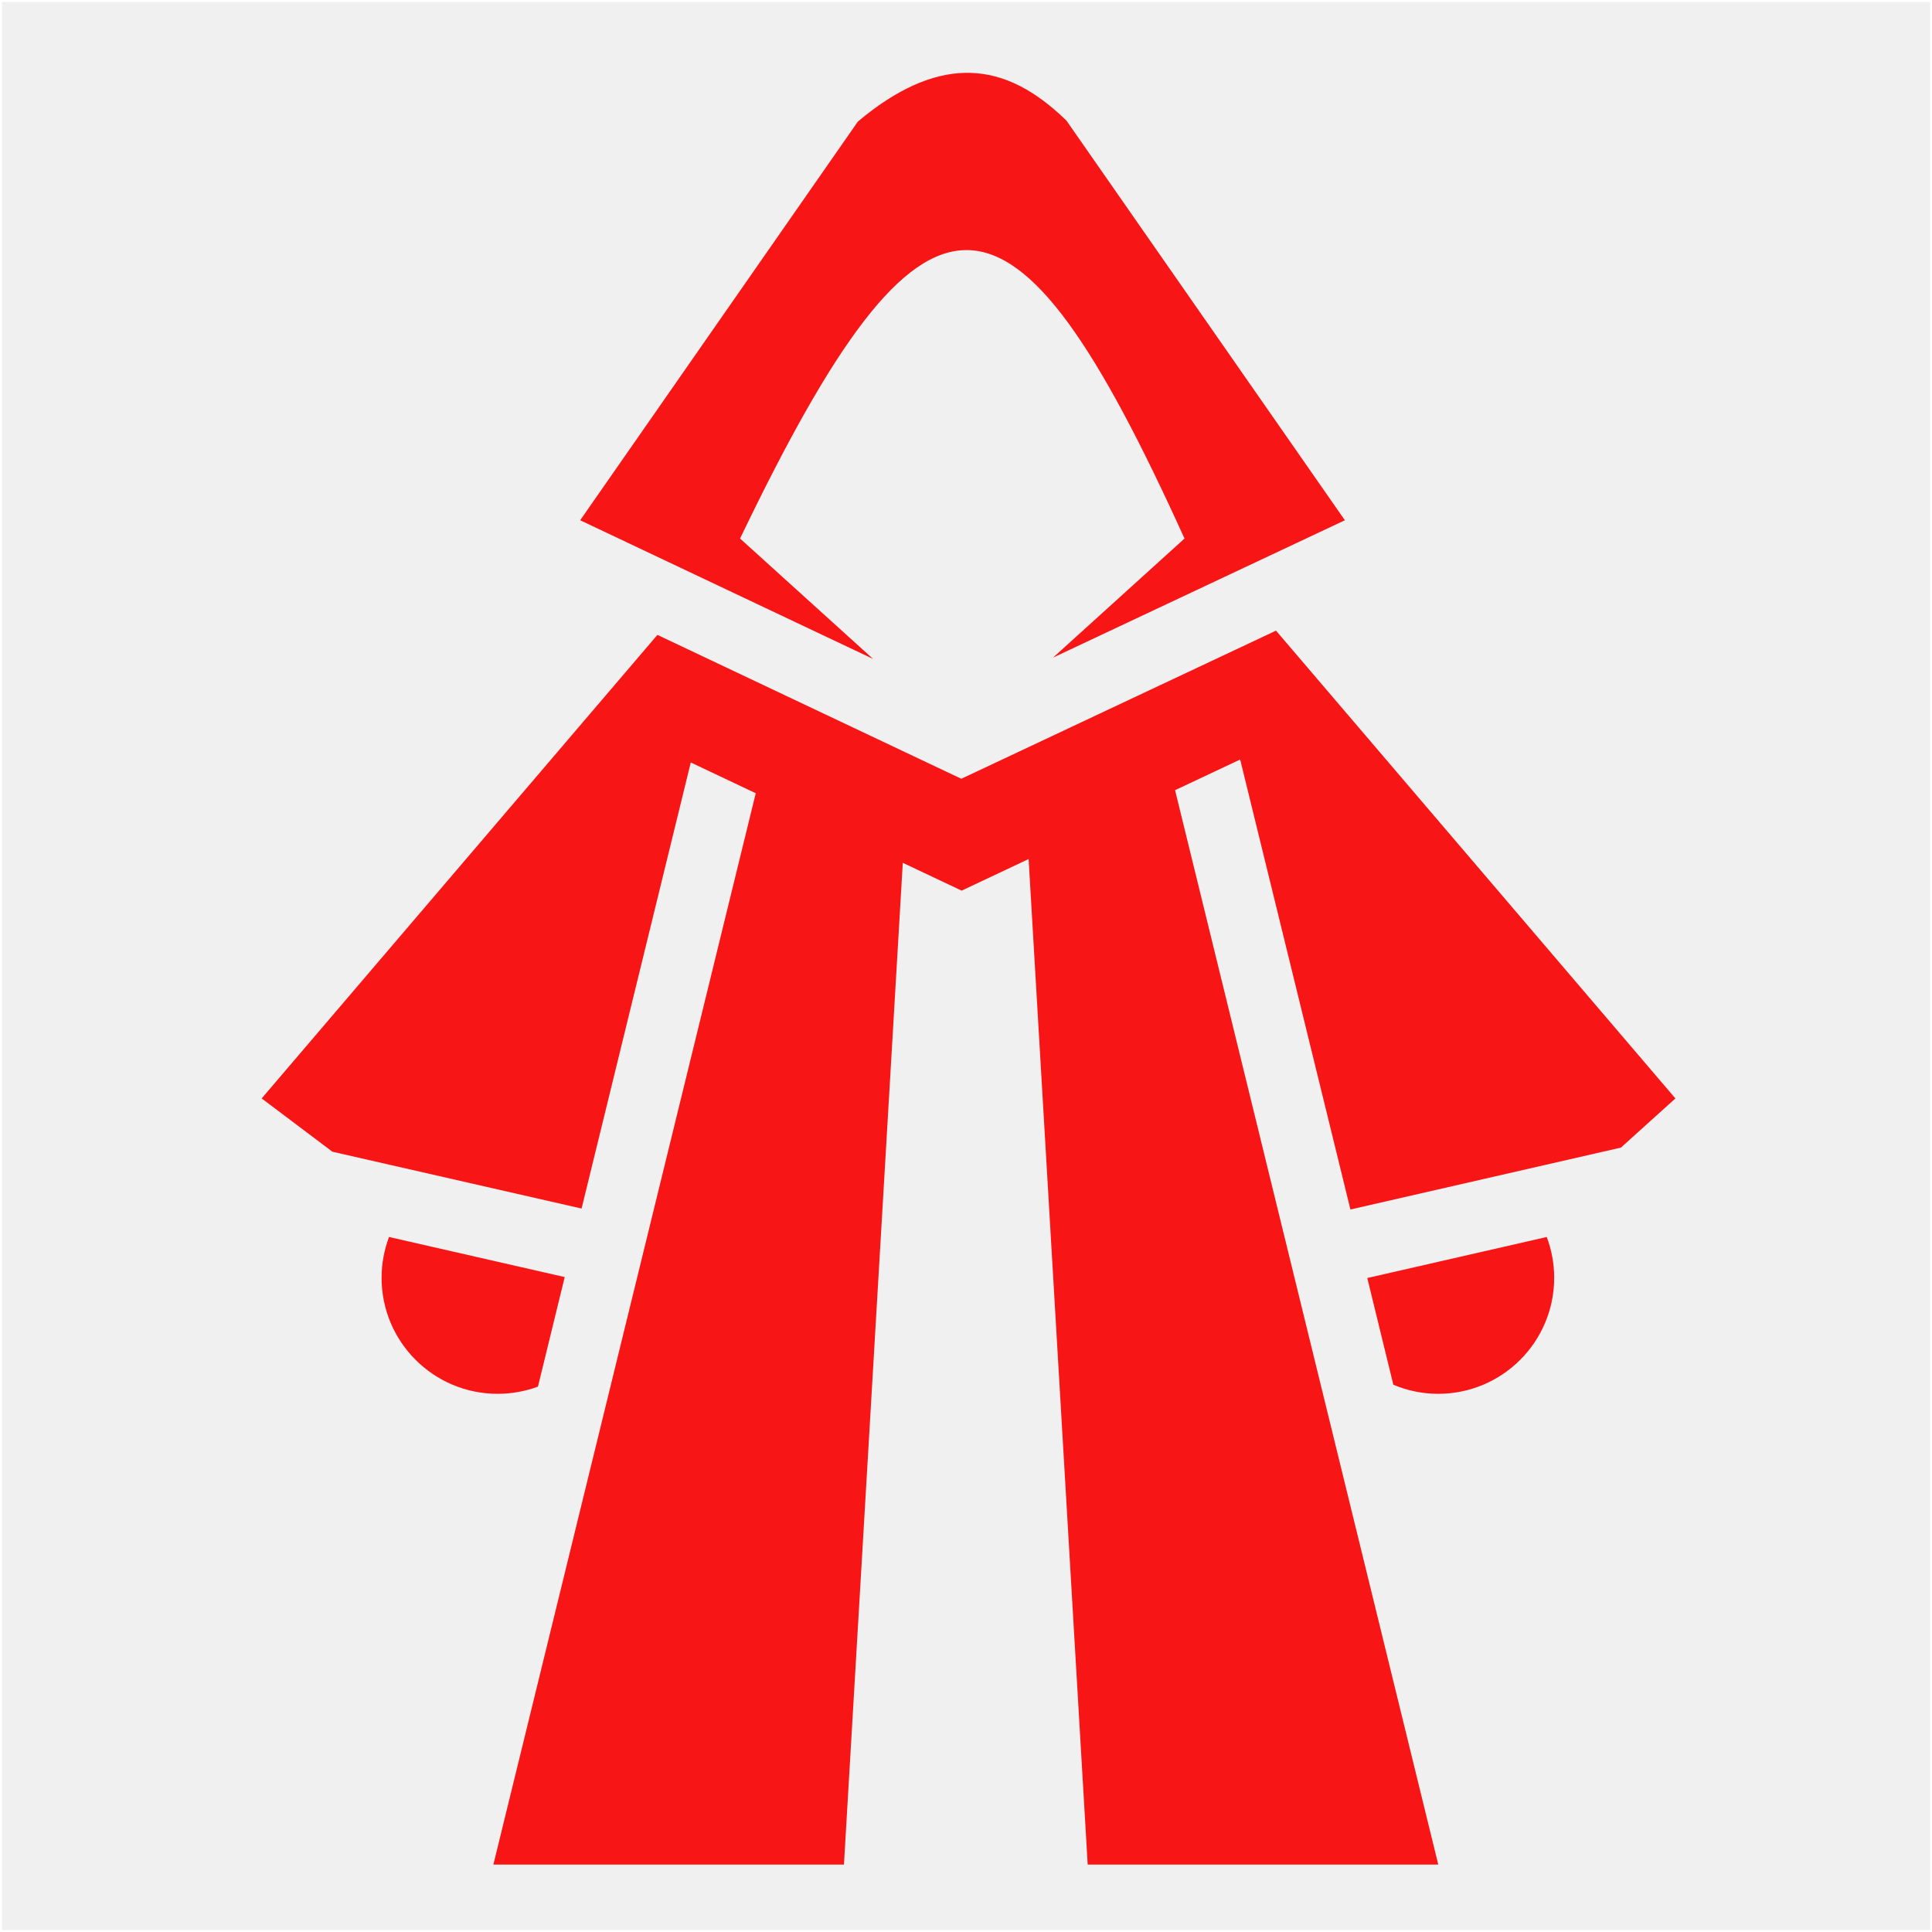
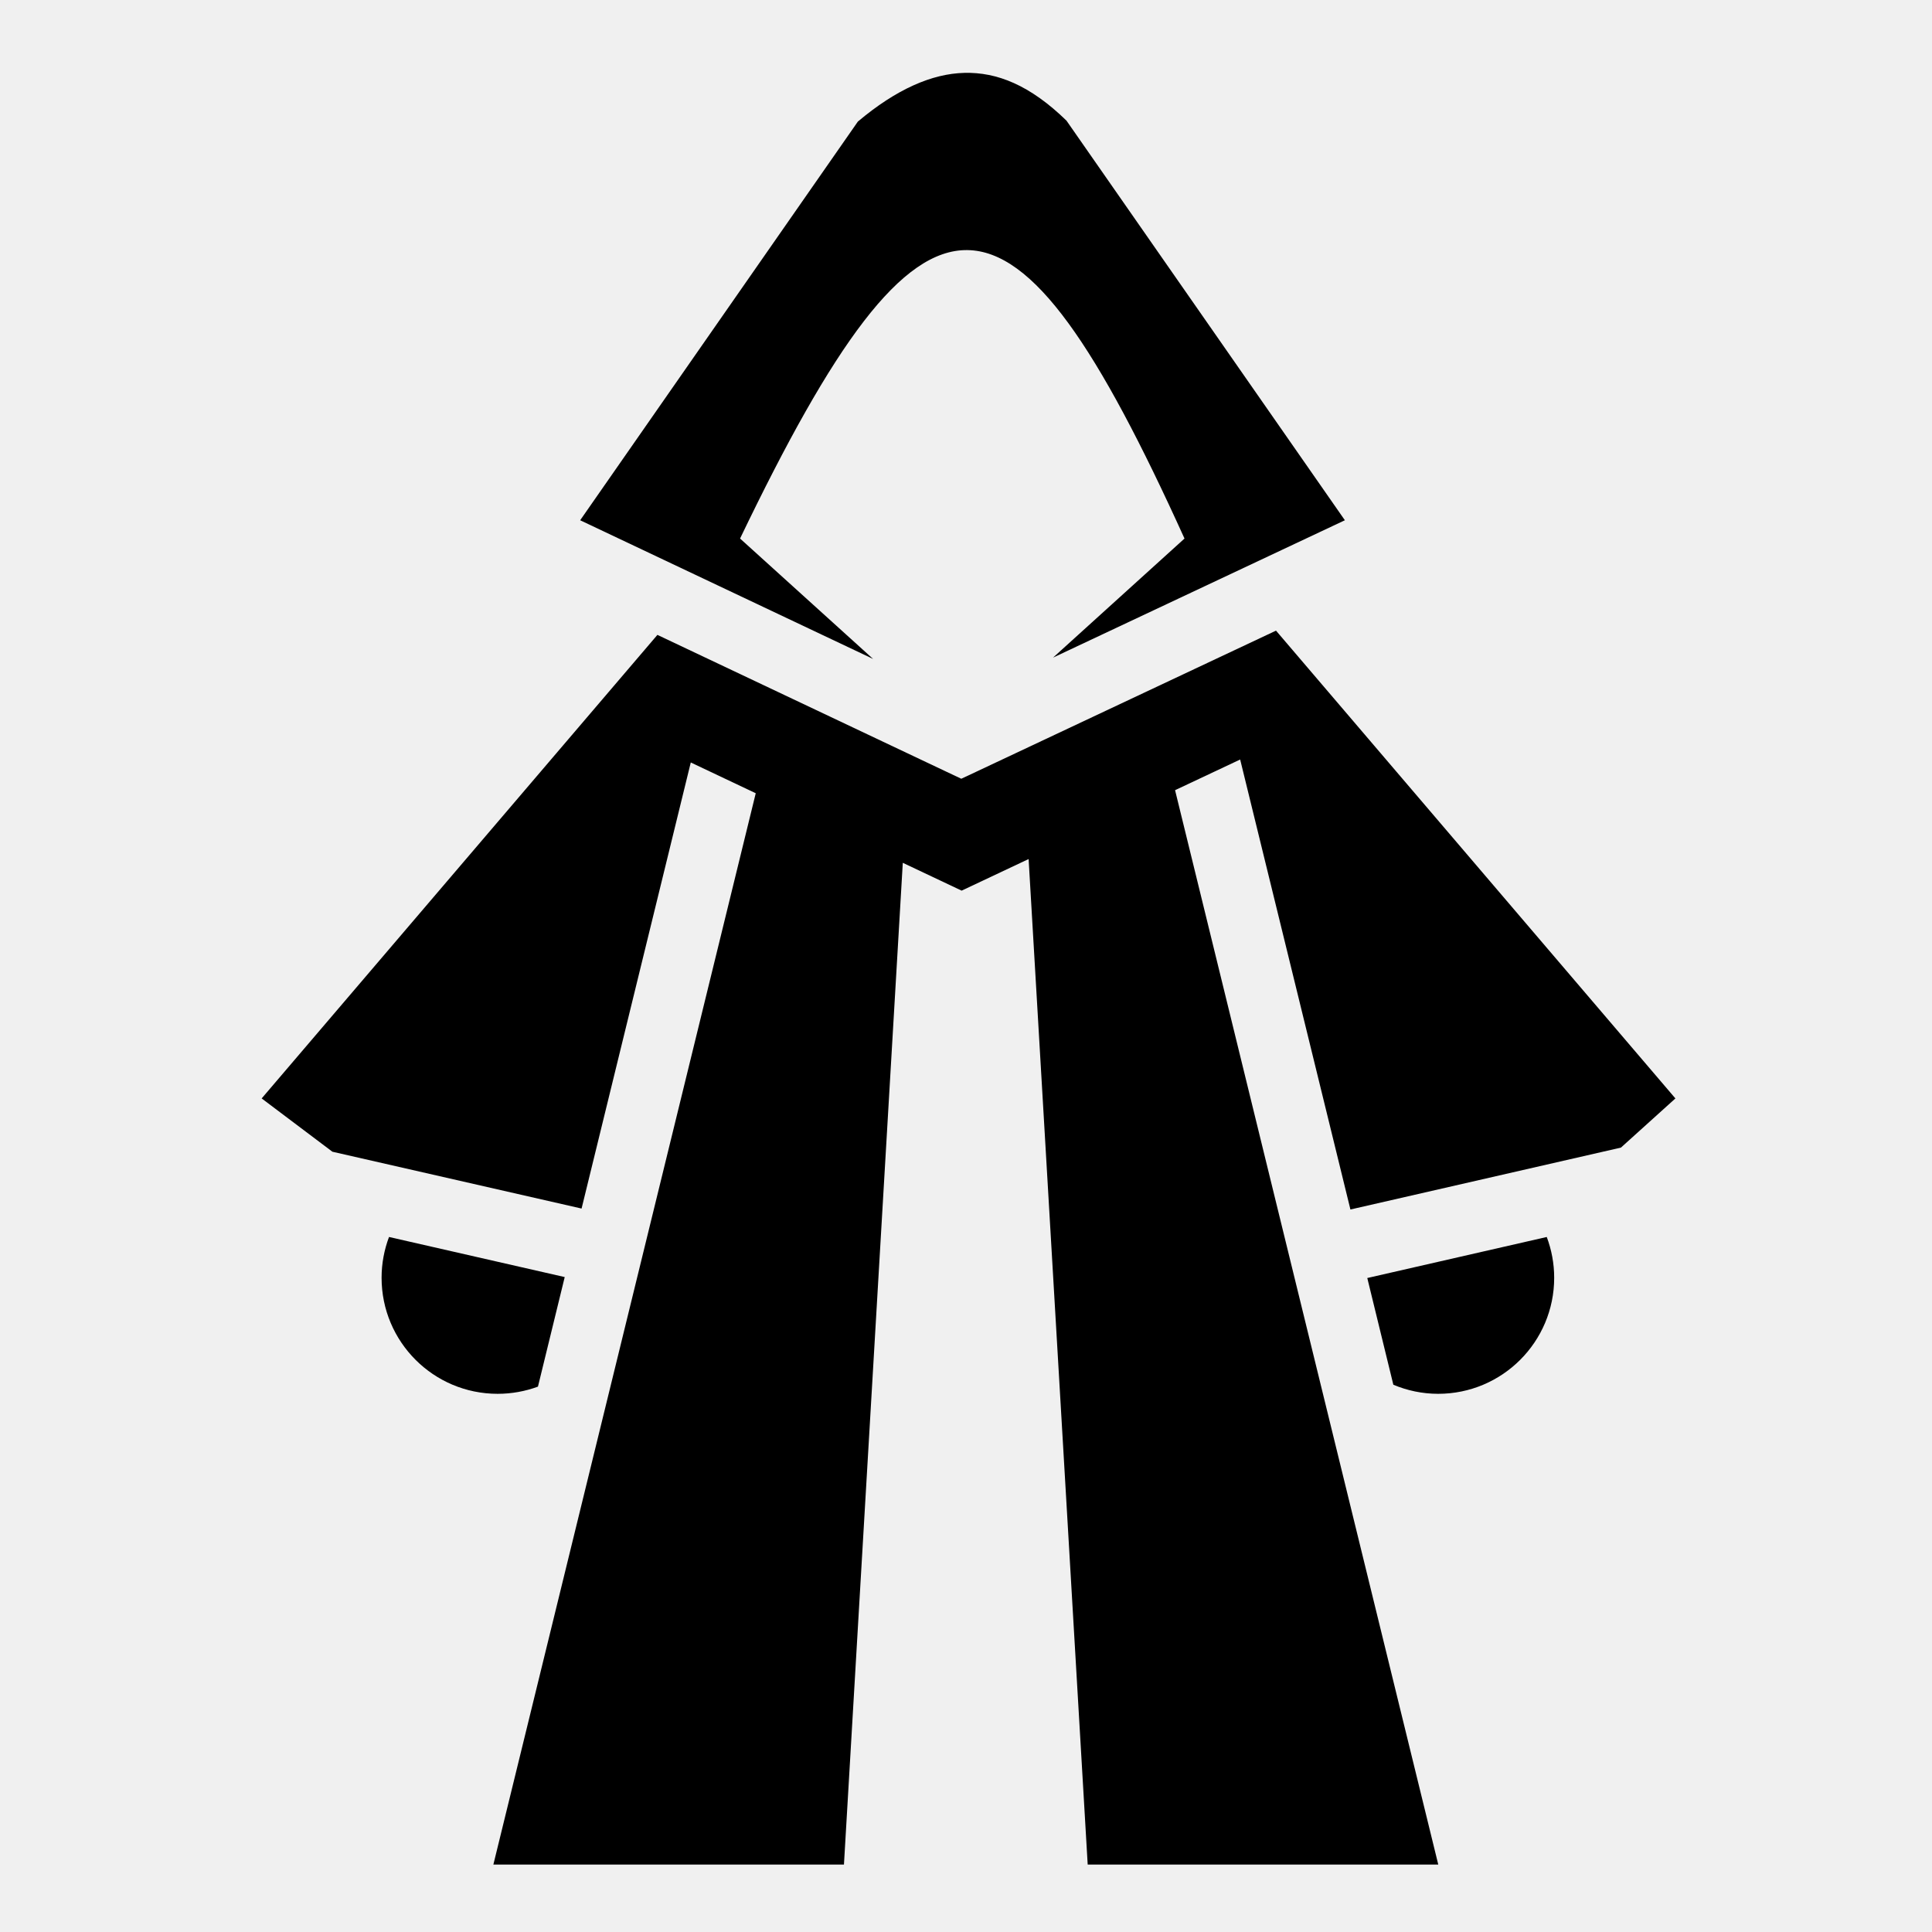
<svg xmlns="http://www.w3.org/2000/svg" viewBox="0 0 512 512">
-   <path d="M0 0h512v512H0z" fill="transparent" stroke="#fff" />
-   <path d="M255.563 19.313c-8.59.207-18.054 4.34-28.22 12.906L153.75 137.874l77.625 36.75-35.25-31.906c49.398-102.846 72.005-100.992 117.78 0l-34.842 31.56 77.343-36.405-73.78-105.906c-9.694-9.432-18.4-12.867-27.063-12.657zm82.593 147.812L258.75 204.5l-4 1.875-3.97-1.875-76.56-36.25L69.343 291.094l18.75 14.125 66.03 15.06 28.94-118.217 17.217 8.156-69.53 283.905h92.906l15.594-265.47 15.594 7.376 17.75-8.374 15.656 266.47h92.906l-69.75-284.72 17.25-8.125 29.22 119.25 71.687-16.405L444 291.095l-105.844-123.97zM103.094 327.813c-1.266 3.364-1.97 7.008-1.97 10.812 0 16.984 13.767 30.75 30.75 30.75 3.754 0 7.363-.676 10.69-1.906l7.092-29.033-46.562-10.625zm306.812 0l-47.562 10.875 6.906 28.28c3.65 1.534 7.665 2.407 11.875 2.407 16.984 0 30.75-13.766 30.75-30.75 0-3.81-.706-7.448-1.97-10.813z" fill="#f81515" />
+   <path d="M255.563 19.313c-8.59.207-18.054 4.34-28.22 12.906L153.75 137.874l77.625 36.75-35.25-31.906c49.398-102.846 72.005-100.992 117.78 0l-34.842 31.56 77.343-36.405-73.78-105.906c-9.694-9.432-18.4-12.867-27.063-12.657zm82.593 147.812L258.75 204.5l-4 1.875-3.97-1.875-76.56-36.25L69.343 291.094l18.75 14.125 66.03 15.06 28.94-118.217 17.217 8.156-69.53 283.905h92.906l15.594-265.47 15.594 7.376 17.75-8.374 15.656 266.47h92.906l-69.75-284.72 17.25-8.125 29.22 119.25 71.687-16.405L444 291.095l-105.844-123.97zM103.094 327.813c-1.266 3.364-1.97 7.008-1.97 10.812 0 16.984 13.767 30.75 30.75 30.75 3.754 0 7.363-.676 10.69-1.906l7.092-29.033-46.562-10.625zm306.812 0l-47.562 10.875 6.906 28.28c3.65 1.534 7.665 2.407 11.875 2.407 16.984 0 30.75-13.766 30.75-30.75 0-3.81-.706-7.448-1.97-10.813z" />
</svg>
